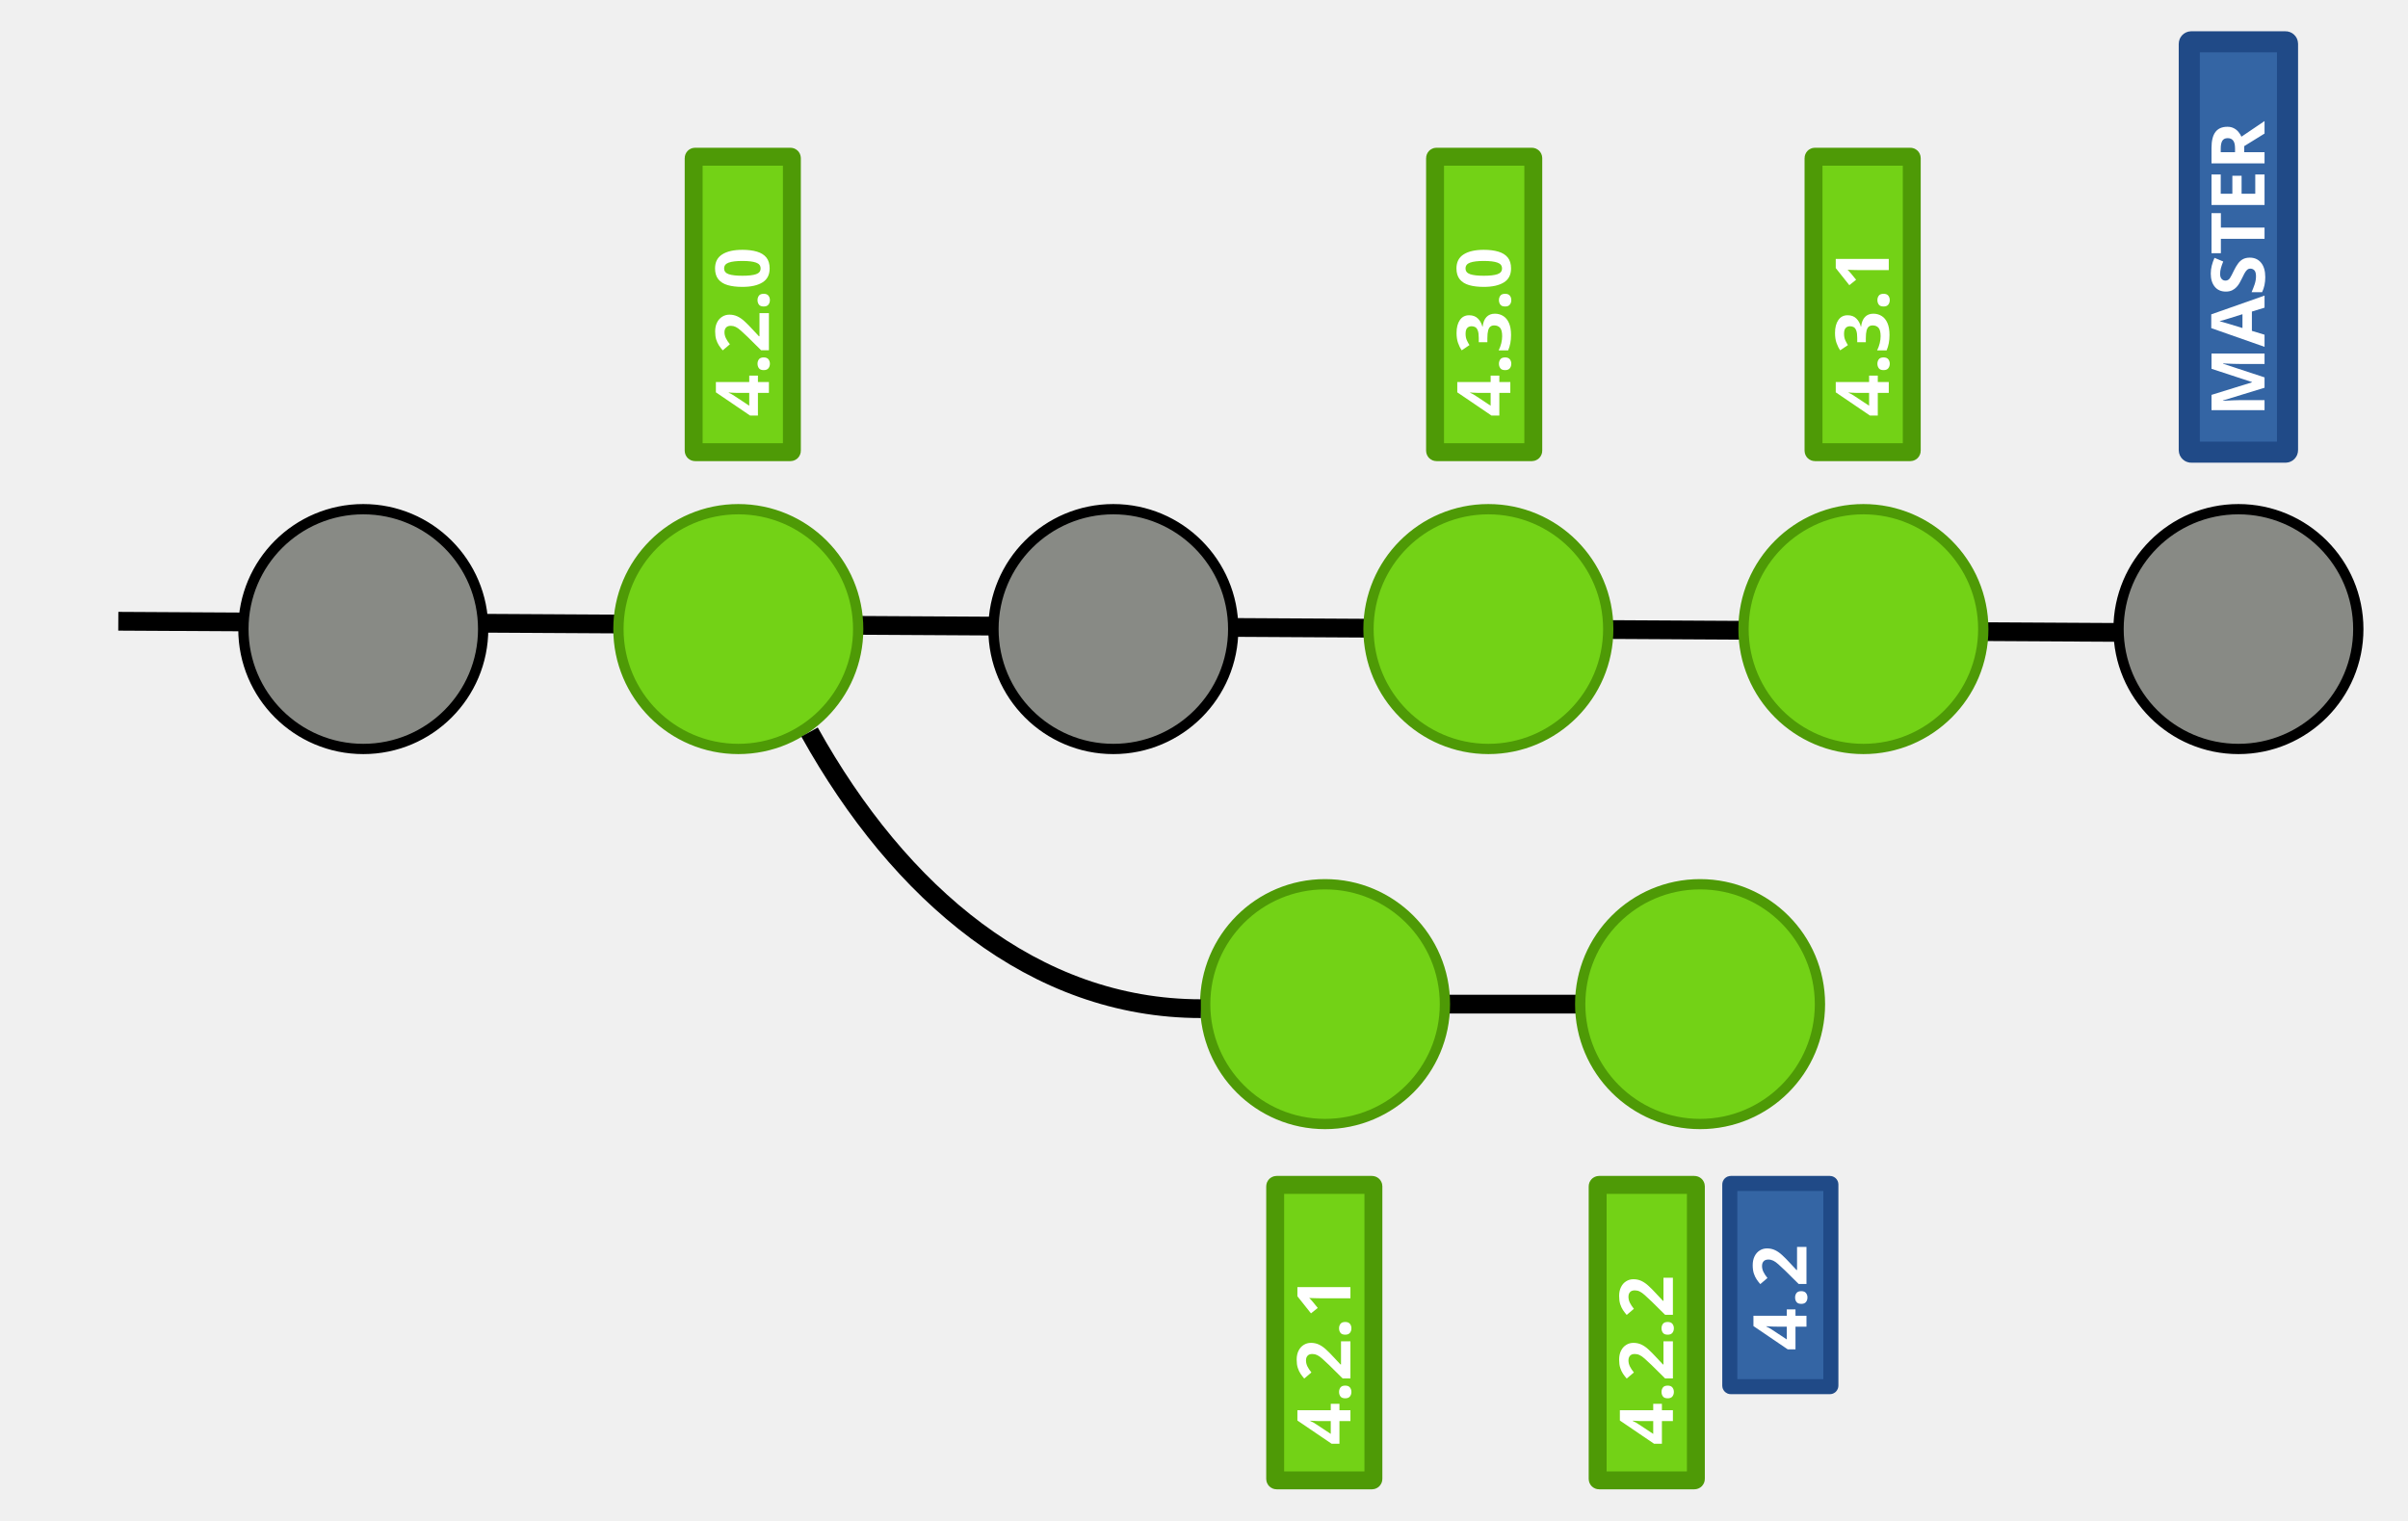
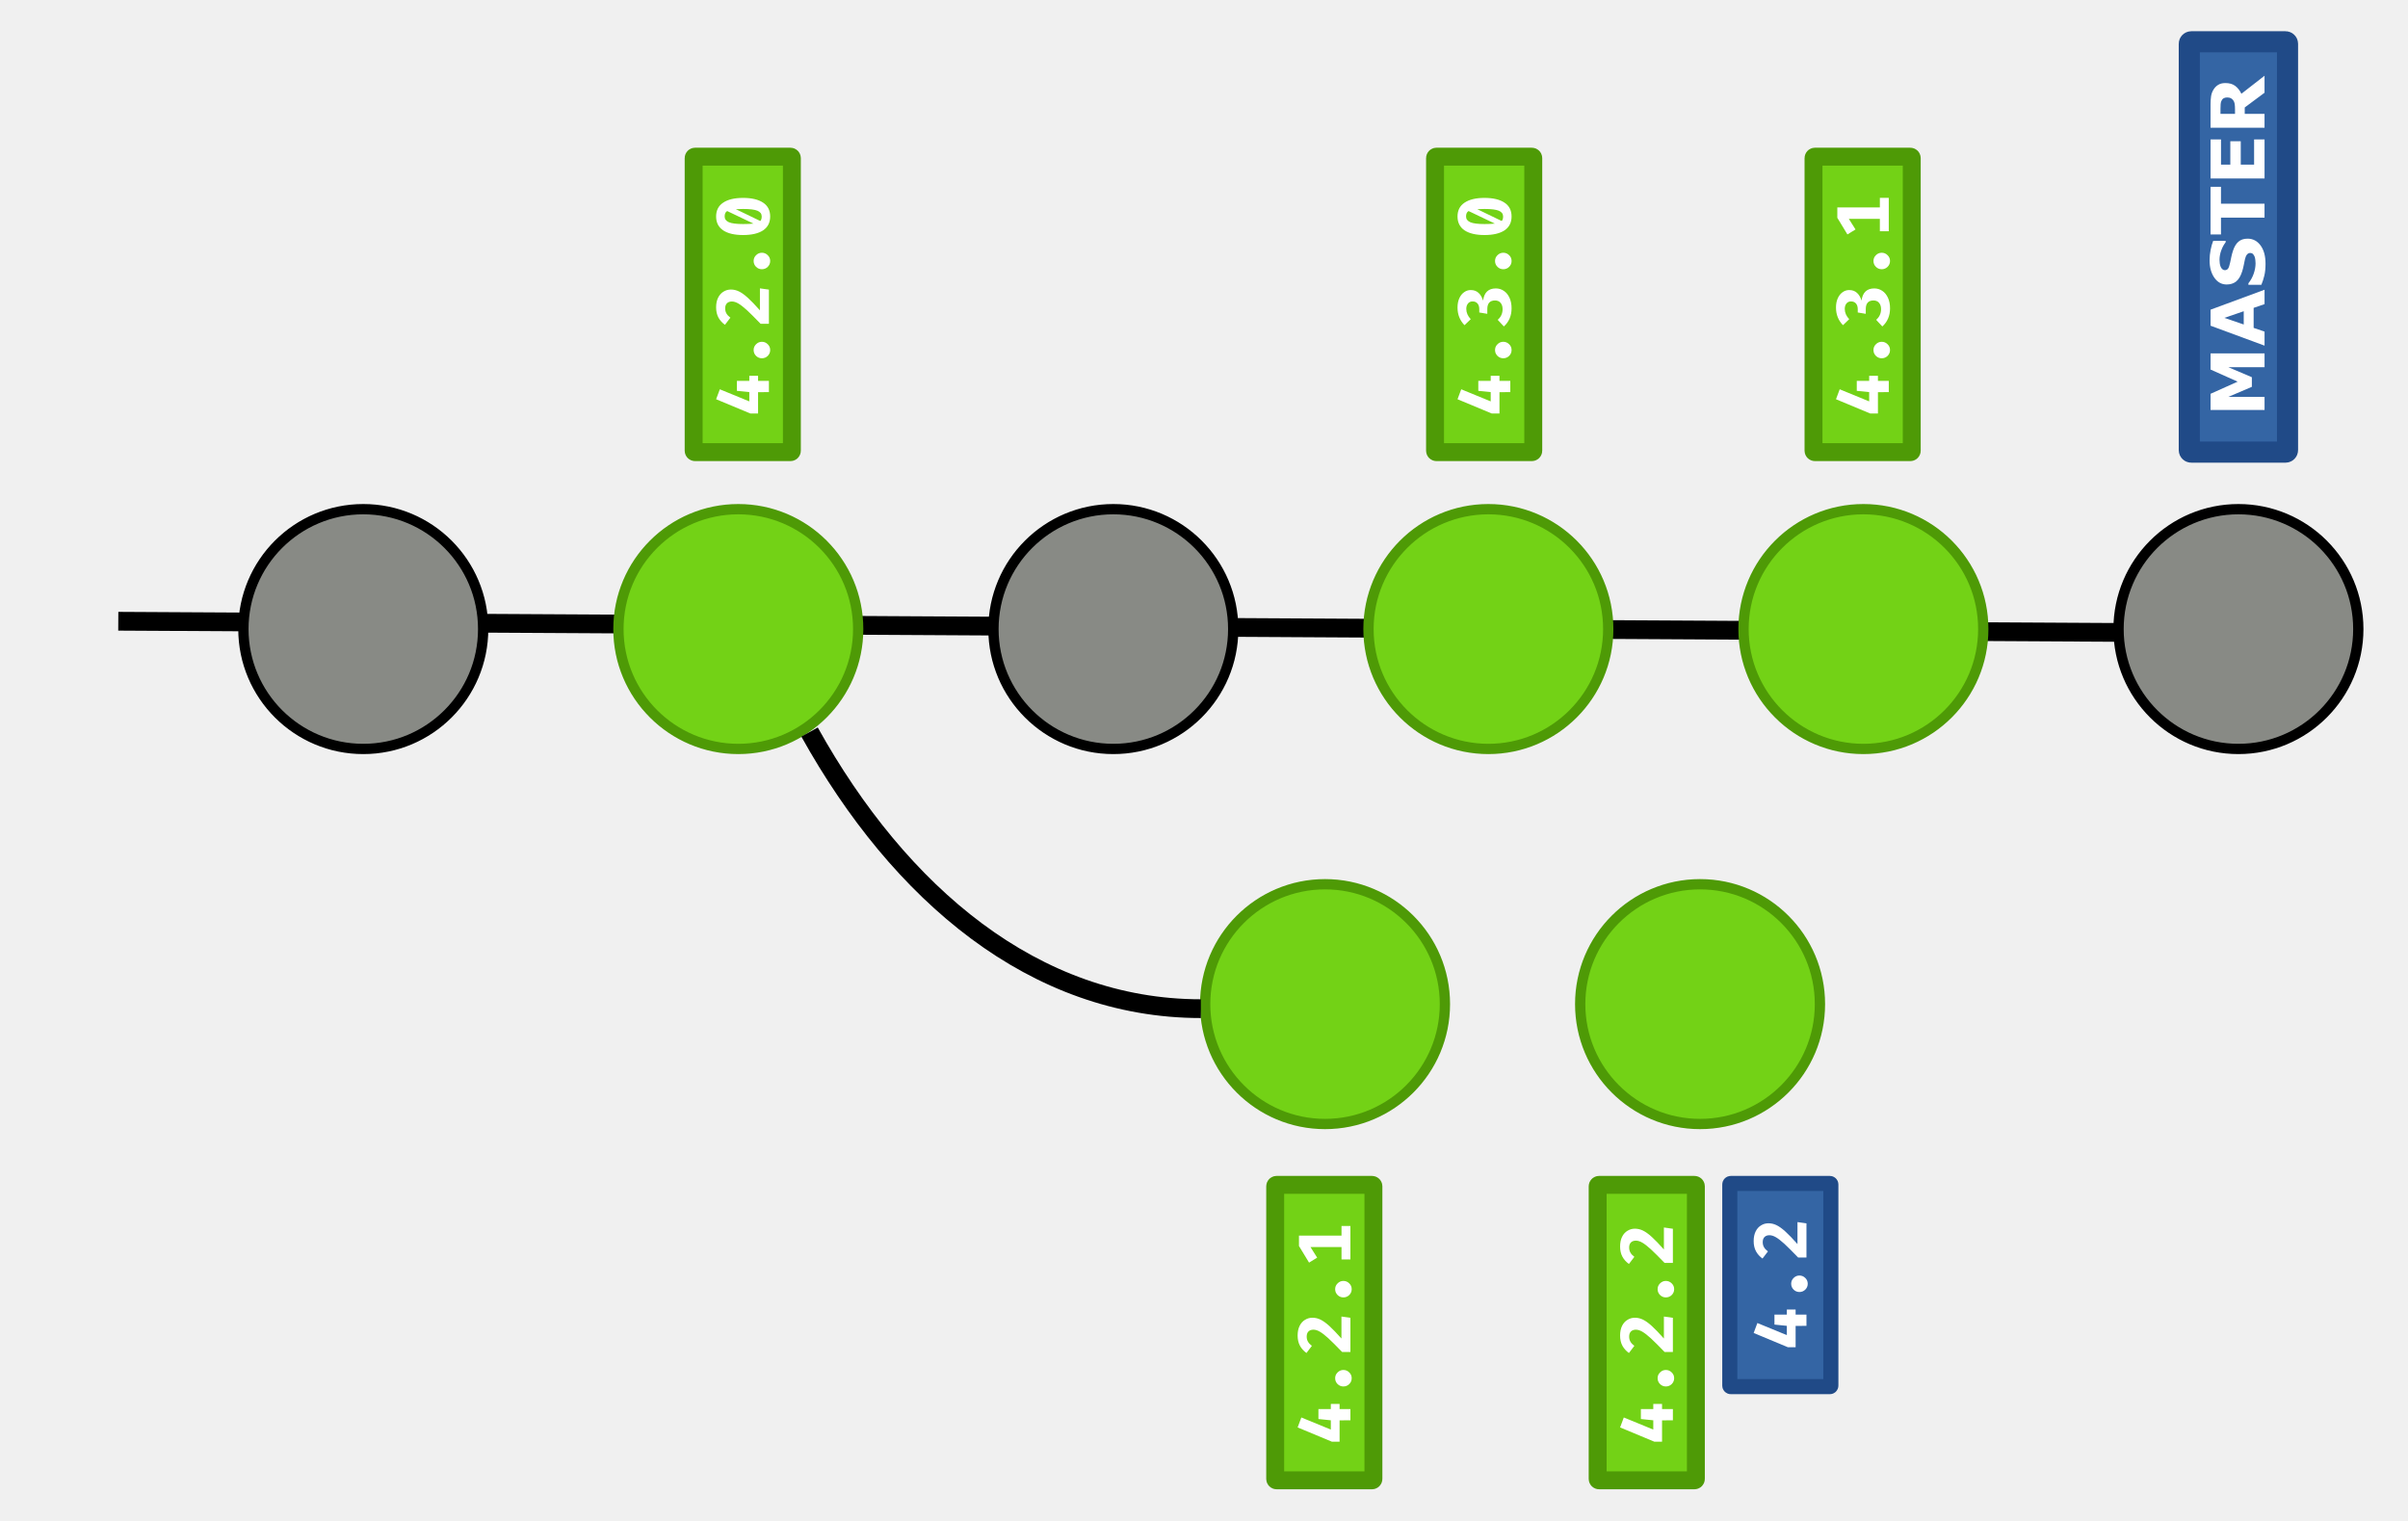
- <svg xmlns="http://www.w3.org/2000/svg" width="770.498" height="486.508" viewBox="0 0 770.499 486.508" version="1.1" id="svg8">
-   <defs id="defs2" />
-   <g id="layer1" transform="translate(-243.7602,-481.2469)">
-     <path style="fill:none;fill-rule:evenodd;stroke:#000000;stroke-width:6;stroke-linecap:butt;stroke-linejoin:miter;stroke-opacity:1" d="M 706.099,802.52 H 749.388" id="path11713" />
-     <path style="fill:none;fill-rule:evenodd;stroke:#000000;stroke-width:5.999;stroke-linecap:butt;stroke-linejoin:miter;stroke-opacity:1" d="m 281.614,680.017 639.821,3.57" id="path4566" />
-     <circle style="opacity:1;fill:#888a85;fill-opacity:1;stroke:#000000;stroke-width:3.289;stroke-linecap:square;stroke-linejoin:miter;stroke-miterlimit:4;stroke-dasharray:none;stroke-dashoffset:0;stroke-opacity:1" id="circle4536" cx="360" cy="682.52" r="38.356" />
-     <circle r="38.356" cy="682.52" cx="480" id="circle4538" style="opacity:1;fill:#73d216;fill-opacity:1;stroke:#4e9a06;stroke-width:3.289;stroke-linecap:square;stroke-linejoin:miter;stroke-miterlimit:4;stroke-dasharray:none;stroke-dashoffset:0;stroke-opacity:1" />
-     <circle style="opacity:1;fill:#888a85;fill-opacity:1;stroke:#000000;stroke-width:3.289;stroke-linecap:square;stroke-linejoin:miter;stroke-miterlimit:4;stroke-dasharray:none;stroke-dashoffset:0;stroke-opacity:1" id="circle4540" cx="600" cy="682.52" r="38.356" />
-     <circle r="38.356" cy="682.52" cx="720" id="circle4542" style="opacity:1;fill:#73d216;fill-opacity:1;stroke:#4e9a06;stroke-width:3.289;stroke-linecap:square;stroke-linejoin:miter;stroke-miterlimit:4;stroke-dasharray:none;stroke-dashoffset:0;stroke-opacity:1" />
-     <circle style="opacity:1;fill:#73d216;fill-opacity:1;stroke:#4e9a06;stroke-width:3.289;stroke-linecap:square;stroke-linejoin:miter;stroke-miterlimit:4;stroke-dasharray:none;stroke-dashoffset:0;stroke-opacity:1" id="circle4544" cx="840" cy="682.52" r="38.356" />
-     <circle r="38.356" cy="682.52" cx="960" id="circle4546" style="opacity:1;fill:#888a85;fill-opacity:1;stroke:#000000;stroke-width:3.289;stroke-linecap:square;stroke-linejoin:miter;stroke-miterlimit:4;stroke-dasharray:none;stroke-dashoffset:0;stroke-opacity:1" />
-     <g id="g4593" transform="translate(0,-209.8162)">
-       <rect ry="0.456" y="741.198" x="465.714" height="94.535" width="31.429" id="rect4584" style="opacity:1;fill:#73d216;fill-opacity:1;stroke:#4e9a06;stroke-width:5.732;stroke-linecap:square;stroke-linejoin:miter;stroke-miterlimit:4;stroke-dasharray:none;stroke-dashoffset:0;stroke-opacity:1" />
-       <text transform="rotate(-90)" id="text4588" y="489.794" x="-824.435" style="font-style:normal;font-variant:normal;font-weight:bold;font-stretch:normal;font-size:23.759px;line-height:1.25;font-family:sans-serif;-inkscape-font-specification:'sans-serif Bold';letter-spacing:0px;word-spacing:0px;fill:#ffffff;fill-opacity:1;stroke:none;stroke-width:2.97" xml:space="preserve">
-         <tspan style="font-style:normal;font-variant:normal;font-weight:bold;font-stretch:normal;font-family:'Fira Code';-inkscape-font-specification:'Fira Code Bold';fill:#ffffff;fill-opacity:1;stroke-width:2.97" y="489.794" x="-824.435" id="tspan4586">4.2.0</tspan>
-       </text>
+ <svg xmlns="http://www.w3.org/2000/svg" version="1.1" viewBox="0 0 770.5 486.51">
+   <g transform="translate(-243.76 -481.25)">
+     <path d="m243.76 481.25" fill="none" stroke="#000" stroke-width="6" />
+     <path d="m281.61 680.02 639.82 3.57" fill="none" stroke="#000" stroke-width="5.999" />
+     <g>
+       <g stroke-linecap="square">
+         <g stroke-width="3.289">
+           <circle cx="360" cy="682.52" r="38.356" fill="#888a85" stroke="#000" />
+           <circle cx="480" cy="682.52" r="38.356" fill="#73d216" stroke="#4e9a06" />
+           <circle cx="600" cy="682.52" r="38.356" fill="#888a85" stroke="#000" />
+           <circle cx="720" cy="682.52" r="38.356" fill="#73d216" stroke="#4e9a06" />
+           <circle cx="840" cy="682.52" r="38.356" fill="#73d216" stroke="#4e9a06" />
+           <circle cx="960" cy="682.52" r="38.356" fill="#888a85" stroke="#000" />
+         </g>
+         <rect x="465.71" y="531.38" width="31.429" height="94.535" ry=".456" fill="#73d216" stroke="#4e9a06" stroke-width="5.732" />
+       </g>
+       <g transform="rotate(-90)" fill="#fff" stroke-width="2.97" aria-label="4.2.0">
+         <path d="m-601.48 483.52v2.804h-1.639v3.469h-3.588l-0.024-3.469h-6.819v-2.471l4.562-10.953 3.184 1.188-3.873 9.432h2.97l0.404-3.968h3.184v3.968z" />
+         <path d="m-595.88 487.54q0-1.069 0.76-1.853 0.784-0.784 1.877-0.784t1.853 0.784q0.784 0.784 0.784 1.853 0 1.093-0.784 1.877-0.76 0.784-1.853 0.784t-1.877-0.784q-0.76-0.784-0.76-1.877z" />
+         <path d="m-579.57 472.9q1.806 0 3.089 0.641 1.283 0.641 1.925 1.734 0.665 1.069 0.665 2.352 0 1.354-0.618 2.614-0.618 1.259-2.043 2.827-1.402 1.544-3.991 3.849h7.033l-0.404 2.875h-10.929v-2.661q2.922-2.827 4.372-4.395 1.449-1.592 2.091-2.685 0.665-1.117 0.665-2.091 0-1.022-0.57-1.592t-1.639-0.57q-0.927 0-1.616 0.404-0.689 0.38-1.354 1.259l-2.281-1.734q0.974-1.354 2.328-2.091 1.378-0.737 3.279-0.737z" />
+         <path d="m-567.39 487.54q0-1.069 0.76-1.853 0.784-0.784 1.877-0.784 1.093 0 1.853 0.784 0.784 0.784 0.784 1.853 0 1.093-0.784 1.877-0.76 0.784-1.853 0.784-1.093 0-1.877-0.784-0.76-0.784-0.76-1.877z" />
+         <path d="m-550.51 472.9q2.922 0 4.419 2.257 1.521 2.257 1.521 6.367 0 4.134-1.521 6.415-1.497 2.257-4.419 2.257-2.922 0-4.443-2.257-1.497-2.281-1.497-6.415 0-4.11 1.497-6.367 1.521-2.257 4.443-2.257zm0 2.732q-1.259 0-1.853 1.378-0.57 1.354-0.57 4.514 0 2.067 0.143 3.326l4.015-8.411q-0.285-0.451-0.689-0.618-0.404-0.19-1.045-0.19zm0 11.856q1.259 0 1.829-1.354t0.57-4.609q0-1.307-0.071-2.305l-3.778 7.817q0.475 0.451 1.449 0.451z" />
+       </g>
+       <rect x="944.28" y="494.62" width="31.429" height="131.29" ry=".634" fill="#3465a4" stroke="#204a87" stroke-linecap="square" stroke-width="6.755" />
+       <g transform="rotate(-90)" fill="#fff" stroke-width="2.97" aria-label="MASTER">
+         <path d="m-594.31 968.36h-4.432v-11.566l-3.202 7.506h-3.074l-3.202-7.506v11.566h-4.199v-17.274h5.174l3.886 8.666 3.875-8.666h5.174z" />
+         <path d="m-573.95 968.36h-4.606l-1.195-3.492h-6.404l-1.195 3.492h-4.49l6.38-17.274h5.128zm-6.879-6.659-2.123-6.195-2.123 6.195z" />
+         <path d="m-557.61 962.93q0 2.552-2.169 4.153-2.158 1.589-5.87 1.589-2.146 0-3.747-0.371-1.589-0.383-2.981-0.963v-4.142h0.487q1.381 1.102 3.086 1.694 1.717 0.592 3.295 0.592 0.406 0 1.067-0.07 0.661-0.07 1.079-0.232 0.51-0.209 0.835-0.522 0.336-0.313 0.336-0.928 0-0.568-0.487-0.974-0.476-0.418-1.404-0.638-0.974-0.232-2.065-0.429-1.079-0.209-2.03-0.522-2.181-0.708-3.144-1.914-0.951-1.218-0.951-3.016 0-2.413 2.158-3.933 2.169-1.531 5.569-1.531 1.705 0 3.364 0.336 1.671 0.325 2.889 0.824v3.979h-0.476q-1.044-0.835-2.564-1.392-1.508-0.568-3.086-0.568-0.557 0-1.114 0.081-0.545 0.07-1.056 0.278-0.452 0.174-0.777 0.534-0.325 0.348-0.325 0.8 0 0.684 0.522 1.056 0.522 0.36 1.972 0.661 0.951 0.197 1.821 0.383 0.882 0.186 1.891 0.51 1.984 0.65 2.923 1.775 0.951 1.114 0.951 2.9z" />
+         <path d="m-541.03 954.42h-5.394v13.933h-4.455v-13.933h-5.394v-3.341h15.244z" />
+         <path d="m-525.86 968.36h-12.494v-17.274h12.494v3.341h-8.063v2.981h7.483v3.341h-7.483v4.269h8.063z" />
+         <path d="m-512.43 956.37q0-0.65-0.267-1.114t-0.916-0.731q-0.452-0.186-1.056-0.22-0.603-0.046-1.404-0.046h-1.613v4.652h1.369q1.067 0 1.787-0.104t1.206-0.476q0.464-0.36 0.673-0.789 0.22-0.441 0.22-1.172zm6.949 11.984h-5.441l-4.71-6.334h-2.053v6.334h-4.432v-17.274h7.471q1.531 0 2.633 0.174 1.102 0.174 2.065 0.754 0.974 0.58 1.543 1.508 0.58 0.916 0.58 2.309 0 1.914-0.893 3.121-0.882 1.206-2.529 2.007z" />
+       </g>
+       <rect x="702.94" y="531.38" width="31.429" height="94.535" ry=".456" fill="#73d216" stroke="#4e9a06" stroke-linecap="square" stroke-width="5.732" />
+       <g transform="rotate(-90)" fill="#fff" stroke-width="2.97" aria-label="4.3.0">
+         <path d="m-601.48 720.75v2.804h-1.639v3.469h-3.588l-0.024-3.469h-6.819v-2.471l4.562-10.953 3.184 1.188-3.873 9.432h2.97l0.404-3.968h3.184v3.968z" />
+         <path d="m-595.88 724.77q0-1.069 0.76-1.853 0.784-0.784 1.877-0.784t1.853 0.784q0.784 0.784 0.784 1.853 0 1.093-0.784 1.877-0.76 0.784-1.853 0.784t-1.877-0.784q-0.76-0.784-0.76-1.877z" />
+         <path d="m-579.66 710.13q1.711 0 2.97 0.57 1.283 0.57 1.948 1.544 0.689 0.95 0.689 2.115 0 1.521-0.903 2.495-0.879 0.974-2.471 1.449 3.896 0.523 3.896 4.087 0 1.402-0.784 2.566-0.76 1.14-2.21 1.806-1.449 0.665-3.374 0.665-1.806 0-3.279-0.641-1.473-0.641-2.518-1.829l2.115-1.972q1.354 1.568 3.421 1.568 1.259 0 2.019-0.641 0.76-0.641 0.76-1.782 0-2.471-2.78-2.471h-1.497l0.428-2.566h1.045q1.14 0 1.806-0.546 0.689-0.57 0.689-1.616 0-0.927-0.665-1.449-0.665-0.546-1.734-0.546-1.782 0-3.279 1.425l-1.925-1.996q2.305-2.233 5.631-2.233z" />
+         <path d="m-567.39 724.77q0-1.069 0.76-1.853 0.784-0.784 1.877-0.784 1.093 0 1.853 0.784 0.784 0.784 0.784 1.853 0 1.093-0.784 1.877-0.76 0.784-1.853 0.784-1.093 0-1.877-0.784-0.76-0.784-0.76-1.877z" />
+         <path d="m-550.51 710.13q2.922 0 4.419 2.257 1.521 2.257 1.521 6.367 0 4.134-1.521 6.415-1.497 2.257-4.419 2.257-2.922 0-4.443-2.257-1.497-2.281-1.497-6.415 0-4.11 1.497-6.367 1.521-2.257 4.443-2.257zm0 2.732q-1.259 0-1.853 1.378-0.57 1.354-0.57 4.514 0 2.067 0.143 3.326l4.015-8.411q-0.285-0.451-0.689-0.618-0.404-0.19-1.045-0.19zm0 11.856q1.259 0 1.829-1.354t0.57-4.609q0-1.307-0.071-2.305l-3.778 7.817q0.475 0.451 1.449 0.451z" />
+       </g>
+       <rect x="824.04" y="531.38" width="31.429" height="94.535" ry=".456" fill="#73d216" stroke="#4e9a06" stroke-linecap="square" stroke-width="5.732" />
+       <g transform="rotate(-90)" fill="#fff" stroke-width="2.97" aria-label="4.3.1">
+         <path d="m-601.48 841.85v2.804h-1.639v3.469h-3.588l-0.024-3.469h-6.819v-2.471l4.562-10.953 3.184 1.188-3.873 9.432h2.97l0.404-3.968h3.184v3.968z" />
+         <path d="m-595.88 845.86q0-1.069 0.76-1.853 0.784-0.784 1.877-0.784t1.853 0.784q0.784 0.784 0.784 1.853 0 1.093-0.784 1.877-0.76 0.784-1.853 0.784t-1.877-0.784q-0.76-0.784-0.76-1.877z" />
+         <path d="m-579.66 831.23q1.711 0 2.97 0.57 1.283 0.57 1.948 1.544 0.689 0.95 0.689 2.115 0 1.521-0.903 2.495-0.879 0.974-2.471 1.449 3.896 0.523 3.896 4.087 0 1.402-0.784 2.566-0.76 1.14-2.21 1.806-1.449 0.665-3.374 0.665-1.806 0-3.279-0.641-1.473-0.641-2.518-1.829l2.115-1.972q1.354 1.568 3.421 1.568 1.259 0 2.019-0.641t0.76-1.782q0-2.471-2.78-2.471h-1.497l0.428-2.566h1.045q1.14 0 1.806-0.546 0.689-0.57 0.689-1.616 0-0.927-0.665-1.449-0.665-0.546-1.734-0.546-1.782 0-3.279 1.425l-1.925-1.996q2.305-2.233 5.631-2.233z" />
+         <path d="m-567.39 845.86q0-1.069 0.76-1.853 0.784-0.784 1.877-0.784 1.093 0 1.853 0.784 0.784 0.784 0.784 1.853 0 1.093-0.784 1.877-0.76 0.784-1.853 0.784-1.093 0-1.877-0.784-0.76-0.784-0.76-1.877z" />
+         <path d="m-547.61 845.27h3.065v2.851h-10.691v-2.851h3.968v-9.931l-3.397 2.138-1.592-2.59 5.322-3.231h3.326z" />
+       </g>
+       <circle cx="667.74" cy="802.52" r="38.356" fill="#73d216" stroke="#4e9a06" stroke-linecap="square" stroke-width="3.289" />
+       <rect x="651.79" y="860.35" width="31.429" height="94.535" ry=".456" fill="#73d216" stroke="#4e9a06" stroke-linecap="square" stroke-width="5.732" />
+       <g transform="rotate(-90)" fill="#fff" stroke-width="2.97" aria-label="4.2.1">
+         <path d="m-930.45 669.59v2.804h-1.639v3.469h-3.588l-0.024-3.469h-6.819v-2.471l4.562-10.953 3.184 1.188-3.873 9.432h2.97l0.404-3.968h3.184v3.968z" />
+         <path d="m-924.85 673.61q0-1.069 0.76-1.853 0.784-0.784 1.877-0.784t1.853 0.784q0.784 0.784 0.784 1.853 0 1.093-0.784 1.877-0.76 0.784-1.853 0.784t-1.877-0.784q-0.76-0.784-0.76-1.877z" />
+         <path d="m-908.54 658.97q1.806 0 3.089 0.641 1.283 0.641 1.925 1.734 0.665 1.069 0.665 2.352 0 1.354-0.618 2.614-0.618 1.259-2.043 2.827-1.402 1.544-3.991 3.849h7.033l-0.404 2.875h-10.929v-2.661q2.922-2.827 4.372-4.395 1.449-1.592 2.091-2.685 0.665-1.117 0.665-2.091 0-1.022-0.57-1.592t-1.639-0.57q-0.927 0-1.616 0.404-0.689 0.38-1.354 1.259l-2.281-1.734q0.974-1.354 2.328-2.091 1.378-0.737 3.279-0.737z" />
+         <path d="m-896.36 673.61q0-1.069 0.76-1.853 0.784-0.784 1.877-0.784t1.853 0.784q0.784 0.784 0.784 1.853 0 1.093-0.784 1.877-0.76 0.784-1.853 0.784t-1.877-0.784q-0.76-0.784-0.76-1.877z" />
+         <path d="m-876.58 673.01h3.065v2.851h-10.691v-2.851h3.968v-9.931l-3.397 2.138-1.592-2.59 5.322-3.231h3.326z" />
+       </g>
    </g>
-     <g transform="translate(478.5623,-209.8162)" id="g4617">
-       <rect ry="0.634" y="704.441" x="465.714" height="131.293" width="31.429" id="rect4611" style="opacity:1;fill:#3465a4;fill-opacity:1;stroke:#204a87;stroke-width:6.755;stroke-linecap:square;stroke-linejoin:miter;stroke-miterlimit:4;stroke-dasharray:none;stroke-dashoffset:0;stroke-opacity:1" />
-       <text transform="rotate(-90)" id="text4615" y="489.794" x="-824.435" style="font-style:normal;font-variant:normal;font-weight:bold;font-stretch:normal;font-size:23.759px;line-height:1.25;font-family:sans-serif;-inkscape-font-specification:'sans-serif Bold';letter-spacing:0px;word-spacing:0px;fill:#ffffff;fill-opacity:1;stroke:none;stroke-width:2.97" xml:space="preserve">
-         <tspan style="fill:#ffffff;fill-opacity:1;stroke-width:2.97" y="489.794" x="-824.435" id="tspan4613">MASTER</tspan>
-       </text>
-     </g>
-     <g transform="translate(237.2305,-209.8162)" id="g11683">
-       <rect style="opacity:1;fill:#73d216;fill-opacity:1;stroke:#4e9a06;stroke-width:5.732;stroke-linecap:square;stroke-linejoin:miter;stroke-miterlimit:4;stroke-dasharray:none;stroke-dashoffset:0;stroke-opacity:1" id="rect11677" width="31.429" height="94.535" x="465.714" y="741.198" ry="0.456" />
-       <text xml:space="preserve" style="font-style:normal;font-variant:normal;font-weight:bold;font-stretch:normal;font-size:23.759px;line-height:1.25;font-family:sans-serif;-inkscape-font-specification:'sans-serif Bold';letter-spacing:0px;word-spacing:0px;fill:#ffffff;fill-opacity:1;stroke:none;stroke-width:2.97" x="-824.435" y="489.794" id="text11681" transform="rotate(-90)">
-         <tspan id="tspan11679" x="-824.435" y="489.794" style="font-style:normal;font-variant:normal;font-weight:bold;font-stretch:normal;font-family:'Fira Code';-inkscape-font-specification:'Fira Code Bold';fill:#ffffff;fill-opacity:1;stroke-width:2.97">4.3.0</tspan>
-       </text>
-     </g>
-     <g id="g11691" transform="translate(358.3281,-209.8162)">
-       <rect ry="0.456" y="741.198" x="465.714" height="94.535" width="31.429" id="rect11685" style="opacity:1;fill:#73d216;fill-opacity:1;stroke:#4e9a06;stroke-width:5.732;stroke-linecap:square;stroke-linejoin:miter;stroke-miterlimit:4;stroke-dasharray:none;stroke-dashoffset:0;stroke-opacity:1" />
-       <text transform="rotate(-90)" id="text11689" y="489.794" x="-824.435" style="font-style:normal;font-variant:normal;font-weight:bold;font-stretch:normal;font-size:23.759px;line-height:1.25;font-family:sans-serif;-inkscape-font-specification:'sans-serif Bold';letter-spacing:0px;word-spacing:0px;fill:#ffffff;fill-opacity:1;stroke:none;stroke-width:2.97" xml:space="preserve">
-         <tspan style="font-style:normal;font-variant:normal;font-weight:bold;font-stretch:normal;font-family:'Fira Code';-inkscape-font-specification:'Fira Code Bold';fill:#ffffff;fill-opacity:1;stroke-width:2.97" y="489.794" x="-824.435" id="tspan11687">4.3.1</tspan>
-       </text>
-     </g>
-     <circle r="38.356" cy="802.52" cx="667.743" id="circle11693" style="opacity:1;fill:#73d216;fill-opacity:1;stroke:#4e9a06;stroke-width:3.289;stroke-linecap:square;stroke-linejoin:miter;stroke-miterlimit:4;stroke-dasharray:none;stroke-dashoffset:0;stroke-opacity:1" />
-     <g transform="translate(186.0716,119.1549)" id="g11701">
-       <rect style="opacity:1;fill:#73d216;fill-opacity:1;stroke:#4e9a06;stroke-width:5.732;stroke-linecap:square;stroke-linejoin:miter;stroke-miterlimit:4;stroke-dasharray:none;stroke-dashoffset:0;stroke-opacity:1" id="rect11695" width="31.429" height="94.535" x="465.714" y="741.198" ry="0.456" />
-       <text xml:space="preserve" style="font-style:normal;font-variant:normal;font-weight:bold;font-stretch:normal;font-size:23.759px;line-height:1.25;font-family:sans-serif;-inkscape-font-specification:'sans-serif Bold';letter-spacing:0px;word-spacing:0px;fill:#ffffff;fill-opacity:1;stroke:none;stroke-width:2.97" x="-824.435" y="489.794" id="text11699" transform="rotate(-90)">
-         <tspan id="tspan11697" x="-824.435" y="489.794" style="font-style:normal;font-variant:normal;font-weight:bold;font-stretch:normal;font-family:'Fira Code';-inkscape-font-specification:'Fira Code Bold';fill:#ffffff;fill-opacity:1;stroke-width:2.97">4.2.1</tspan>
-       </text>
-     </g>
-     <path style="fill:none;stroke:#000000;stroke-width:6;stroke-linecap:butt;stroke-linejoin:miter;stroke-opacity:1" d="m 502.8,715.467 c 28.81,51.78 71.931,88.503 125.199,88.503" id="path11709" />
-     <circle style="opacity:1;fill:#73d216;fill-opacity:1;stroke:#4e9a06;stroke-width:3.289;stroke-linecap:square;stroke-linejoin:miter;stroke-miterlimit:4;stroke-dasharray:none;stroke-dashoffset:0;stroke-opacity:1" id="circle11711" cx="787.743" cy="802.52" r="38.356" />
-     <g id="g11721" transform="translate(289.2528,119.1549)">
-       <rect ry="0.456" y="741.198" x="465.714" height="94.535" width="31.429" id="rect11715" style="opacity:1;fill:#73d216;fill-opacity:1;stroke:#4e9a06;stroke-width:5.732;stroke-linecap:square;stroke-linejoin:miter;stroke-miterlimit:4;stroke-dasharray:none;stroke-dashoffset:0;stroke-opacity:1" />
-       <text transform="rotate(-90)" id="text11719" y="489.794" x="-824.435" style="font-style:normal;font-variant:normal;font-weight:bold;font-stretch:normal;font-size:23.759px;line-height:1.25;font-family:sans-serif;-inkscape-font-specification:'sans-serif Bold';letter-spacing:0px;word-spacing:0px;fill:#ffffff;fill-opacity:1;stroke:none;stroke-width:2.97" xml:space="preserve">
-         <tspan style="font-style:normal;font-variant:normal;font-weight:bold;font-stretch:normal;font-family:'Fira Code';-inkscape-font-specification:'Fira Code Bold';fill:#ffffff;fill-opacity:1;stroke-width:2.97" y="489.794" x="-824.435" id="tspan11717">4.2.2</tspan>
-       </text>
-     </g>
-     <g transform="translate(331.9931,119.1549)" id="g11729">
-       <rect style="opacity:1;fill:#3465a4;fill-opacity:1;stroke:#204a87;stroke-width:4.822;stroke-linecap:square;stroke-linejoin:miter;stroke-miterlimit:4;stroke-dasharray:none;stroke-dashoffset:0;stroke-opacity:1" id="rect11723" width="32.339" height="65.01" x="465.259" y="740.743" ry="0.314" />
-       <text xml:space="preserve" style="font-style:normal;font-variant:normal;font-weight:bold;font-stretch:normal;font-size:23.759px;line-height:1.25;font-family:sans-serif;-inkscape-font-specification:'sans-serif Bold';letter-spacing:0px;word-spacing:0px;fill:#ffffff;fill-opacity:1;stroke:none;stroke-width:2.97" x="-794.215" y="489.794" id="text11727" transform="rotate(-90)">
-         <tspan id="tspan11725" x="-794.215" y="489.794" style="font-style:normal;font-variant:normal;font-weight:bold;font-stretch:normal;font-family:'Fira Code';-inkscape-font-specification:'Fira Code Bold';fill:#ffffff;fill-opacity:1;stroke-width:2.97">4.2</tspan>
-       </text>
+     <path d="m502.8 715.47c28.81 51.78 71.931 88.503 125.2 88.503" fill="none" stroke="#000" stroke-width="6" />
+     <g>
+       <circle cx="787.74" cy="802.52" r="38.356" fill="#73d216" stroke="#4e9a06" stroke-linecap="square" stroke-width="3.289" />
+       <rect x="754.97" y="860.35" width="31.429" height="94.535" ry=".456" fill="#73d216" stroke="#4e9a06" stroke-linecap="square" stroke-width="5.732" />
+       <g transform="rotate(-90)" fill="#fff" stroke-width="2.97" aria-label="4.2.2">
+         <path d="m-930.45 772.77v2.804h-1.639v3.469h-3.588l-0.024-3.469h-6.819v-2.471l4.562-10.953 3.184 1.188-3.873 9.432h2.97l0.404-3.968h3.184v3.968z" />
+         <path d="m-924.85 776.79q0-1.069 0.76-1.853 0.784-0.784 1.877-0.784t1.853 0.784q0.784 0.784 0.784 1.853 0 1.093-0.784 1.877-0.76 0.784-1.853 0.784t-1.877-0.784q-0.76-0.784-0.76-1.877z" />
+         <path d="m-908.54 762.15q1.806 0 3.089 0.641 1.283 0.641 1.925 1.734 0.665 1.069 0.665 2.352 0 1.354-0.618 2.614-0.618 1.259-2.043 2.827-1.402 1.544-3.991 3.849h7.033l-0.404 2.875h-10.929v-2.661q2.922-2.827 4.372-4.395 1.449-1.592 2.091-2.685 0.665-1.117 0.665-2.091 0-1.022-0.57-1.592-0.57-0.57-1.639-0.57-0.927 0-1.616 0.404-0.689 0.38-1.354 1.259l-2.281-1.734q0.974-1.354 2.328-2.091 1.378-0.737 3.279-0.737z" />
+         <path d="m-896.36 776.79q0-1.069 0.76-1.853 0.784-0.784 1.877-0.784t1.853 0.784q0.784 0.784 0.784 1.853 0 1.093-0.784 1.877-0.76 0.784-1.853 0.784t-1.877-0.784q-0.76-0.784-0.76-1.877z" />
+         <path d="m-880.05 762.15q1.806 0 3.089 0.641 1.283 0.641 1.925 1.734 0.665 1.069 0.665 2.352 0 1.354-0.618 2.614-0.618 1.259-2.043 2.827-1.402 1.544-3.991 3.849h7.033l-0.404 2.875h-10.929v-2.661q2.922-2.827 4.372-4.395 1.449-1.592 2.091-2.685 0.665-1.117 0.665-2.091 0-1.022-0.57-1.592-0.57-0.57-1.639-0.57-0.927 0-1.616 0.404-0.689 0.38-1.354 1.259l-2.281-1.734q0.974-1.354 2.328-2.091 1.378-0.737 3.279-0.737z" />
+       </g>
+       <rect x="797.25" y="859.9" width="32.339" height="65.01" ry=".314" fill="#3465a4" stroke="#204a87" stroke-linecap="square" stroke-width="4.822" />
+       <g transform="rotate(-90)" fill="#fff" stroke-width="2.97" aria-label="4.2">
+         <path d="m-900.23 815.51v2.804h-1.639v3.469h-3.588l-0.024-3.469h-6.819v-2.471l4.562-10.953 3.184 1.188-3.873 9.432h2.97l0.404-3.968h3.184v3.968z" />
+         <path d="m-894.63 819.53q0-1.069 0.76-1.853 0.784-0.784 1.877-0.784t1.853 0.784q0.784 0.784 0.784 1.853 0 1.093-0.784 1.877-0.76 0.784-1.853 0.784t-1.877-0.784q-0.76-0.784-0.76-1.877z" />
+         <path d="m-878.32 804.89q1.806 0 3.089 0.641 1.283 0.641 1.925 1.734 0.665 1.069 0.665 2.352 0 1.354-0.618 2.614-0.618 1.259-2.043 2.827-1.402 1.544-3.991 3.849h7.033l-0.404 2.875h-10.929v-2.661q2.922-2.827 4.372-4.395 1.449-1.592 2.091-2.685 0.665-1.117 0.665-2.091 0-1.022-0.57-1.592t-1.639-0.57q-0.927 0-1.616 0.404-0.689 0.38-1.354 1.259l-2.281-1.734q0.974-1.354 2.328-2.091 1.378-0.737 3.279-0.737z" />
+       </g>
    </g>
  </g>
</svg>
